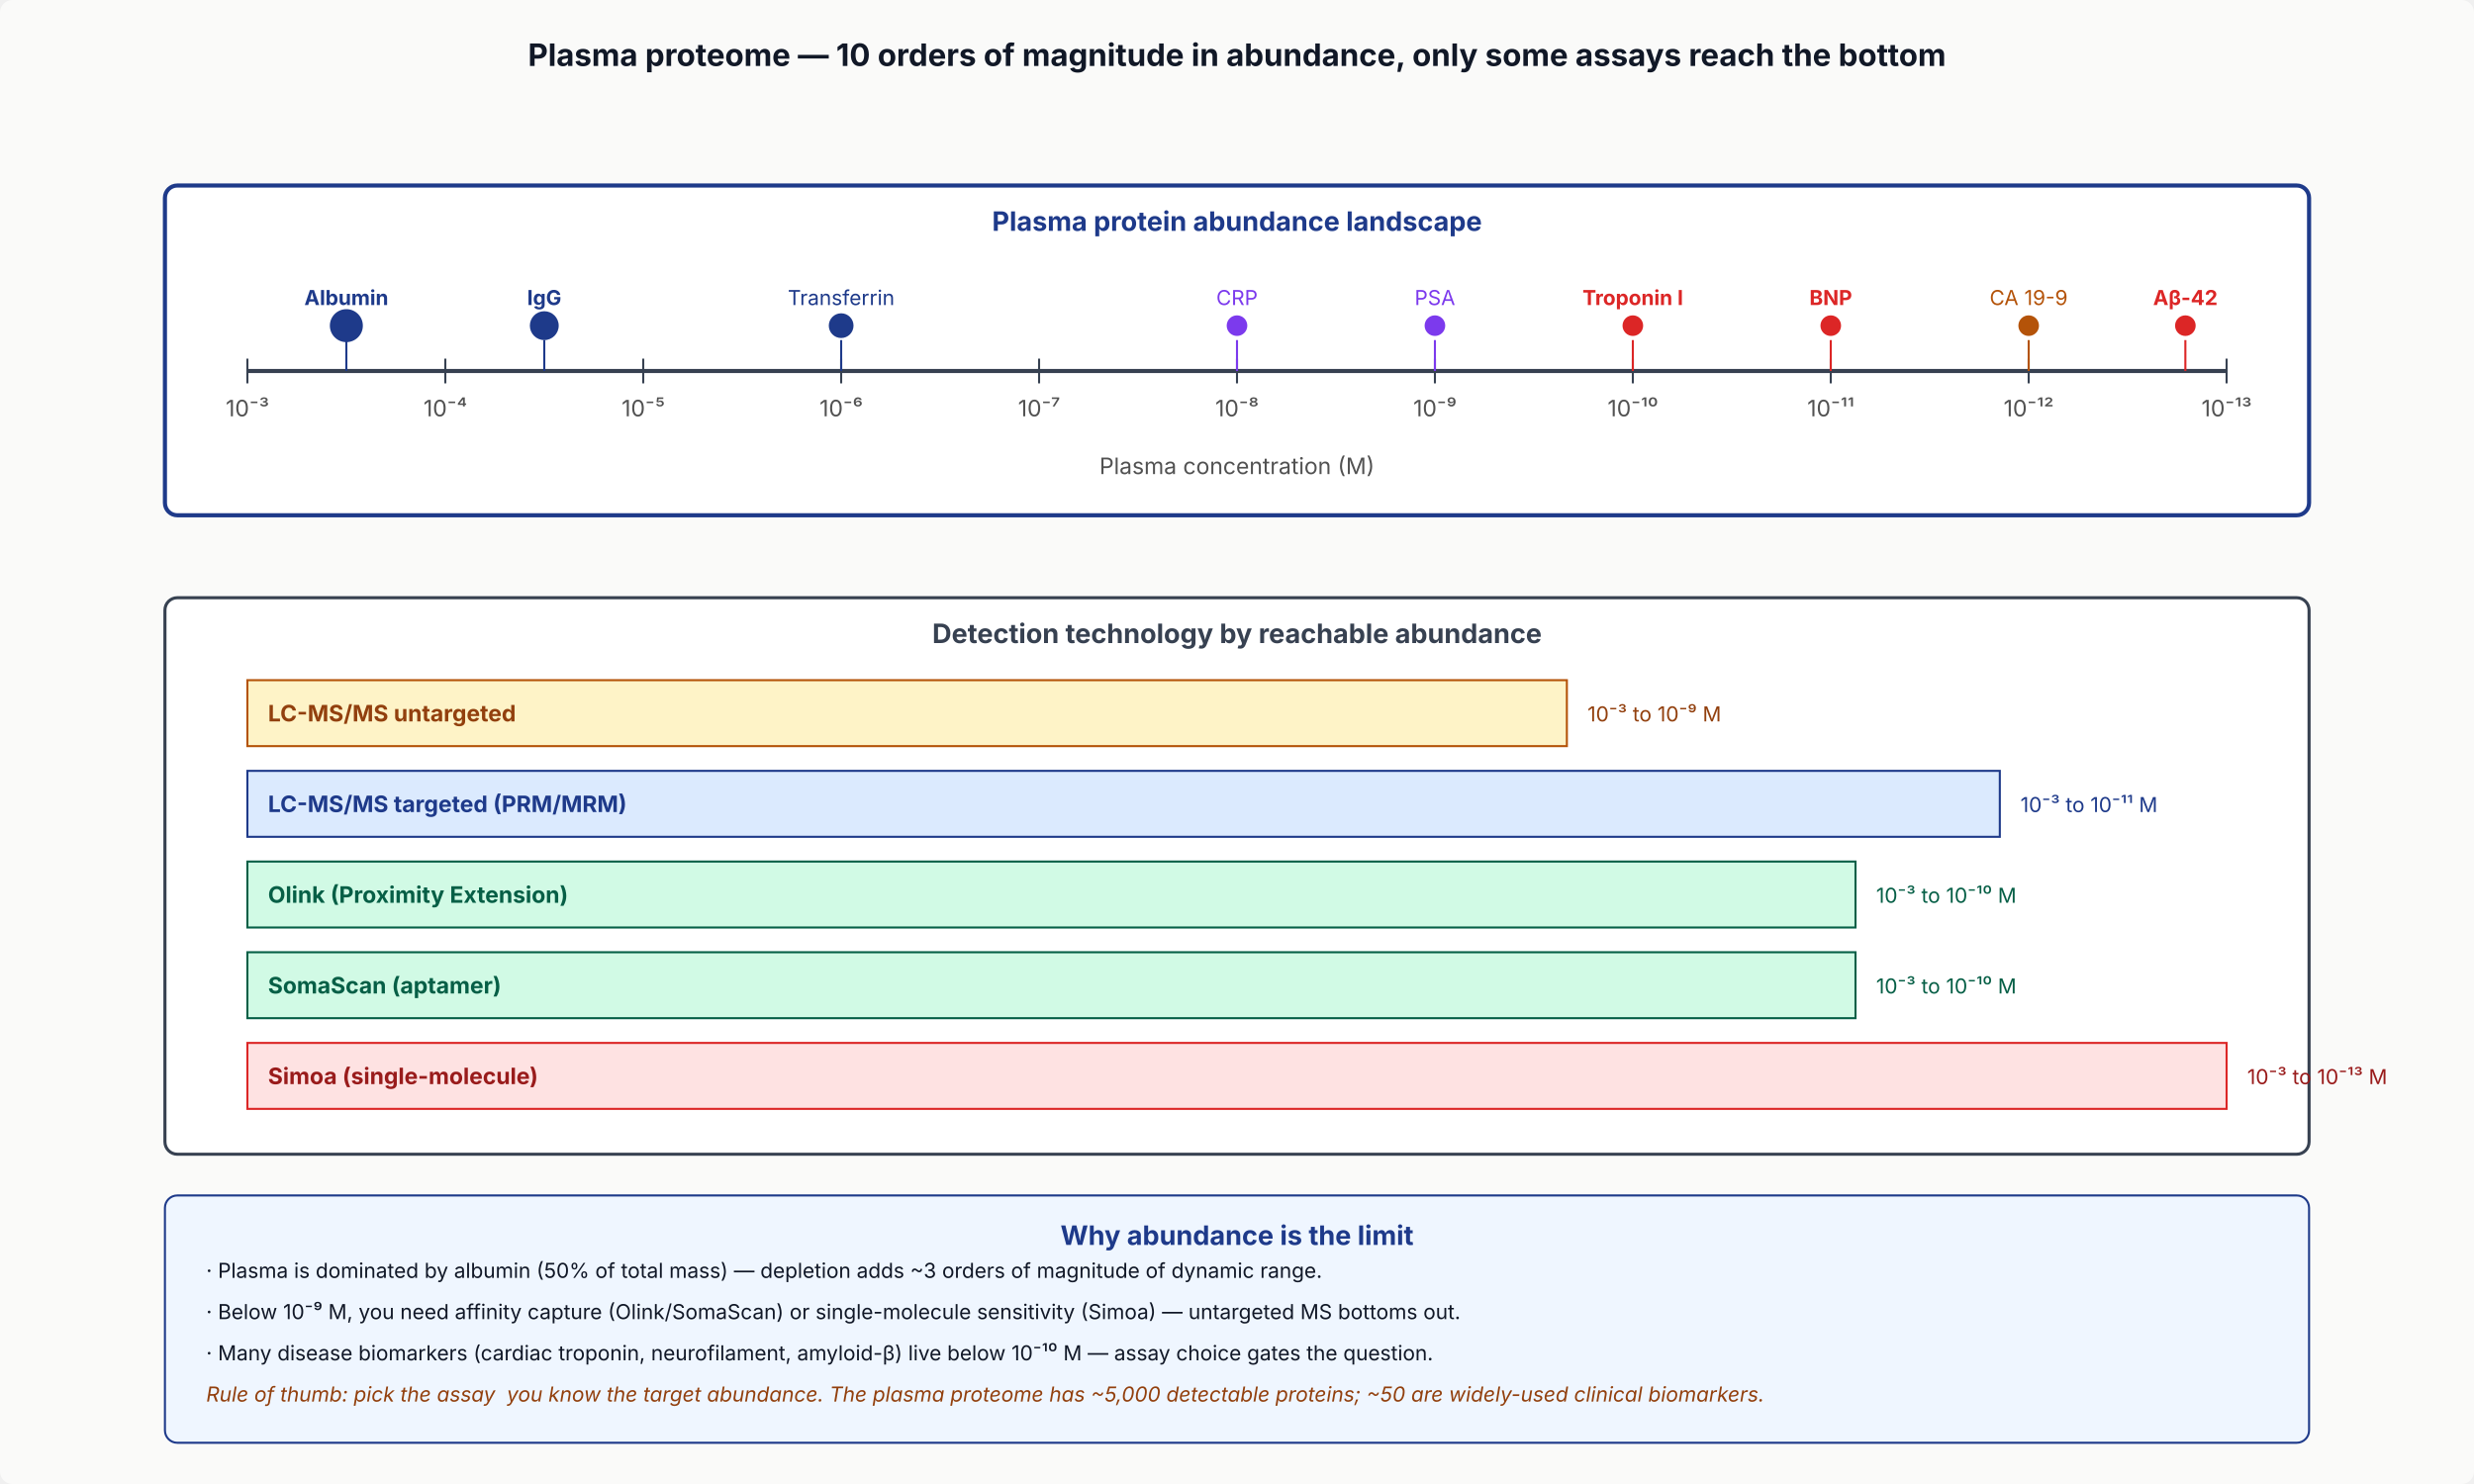
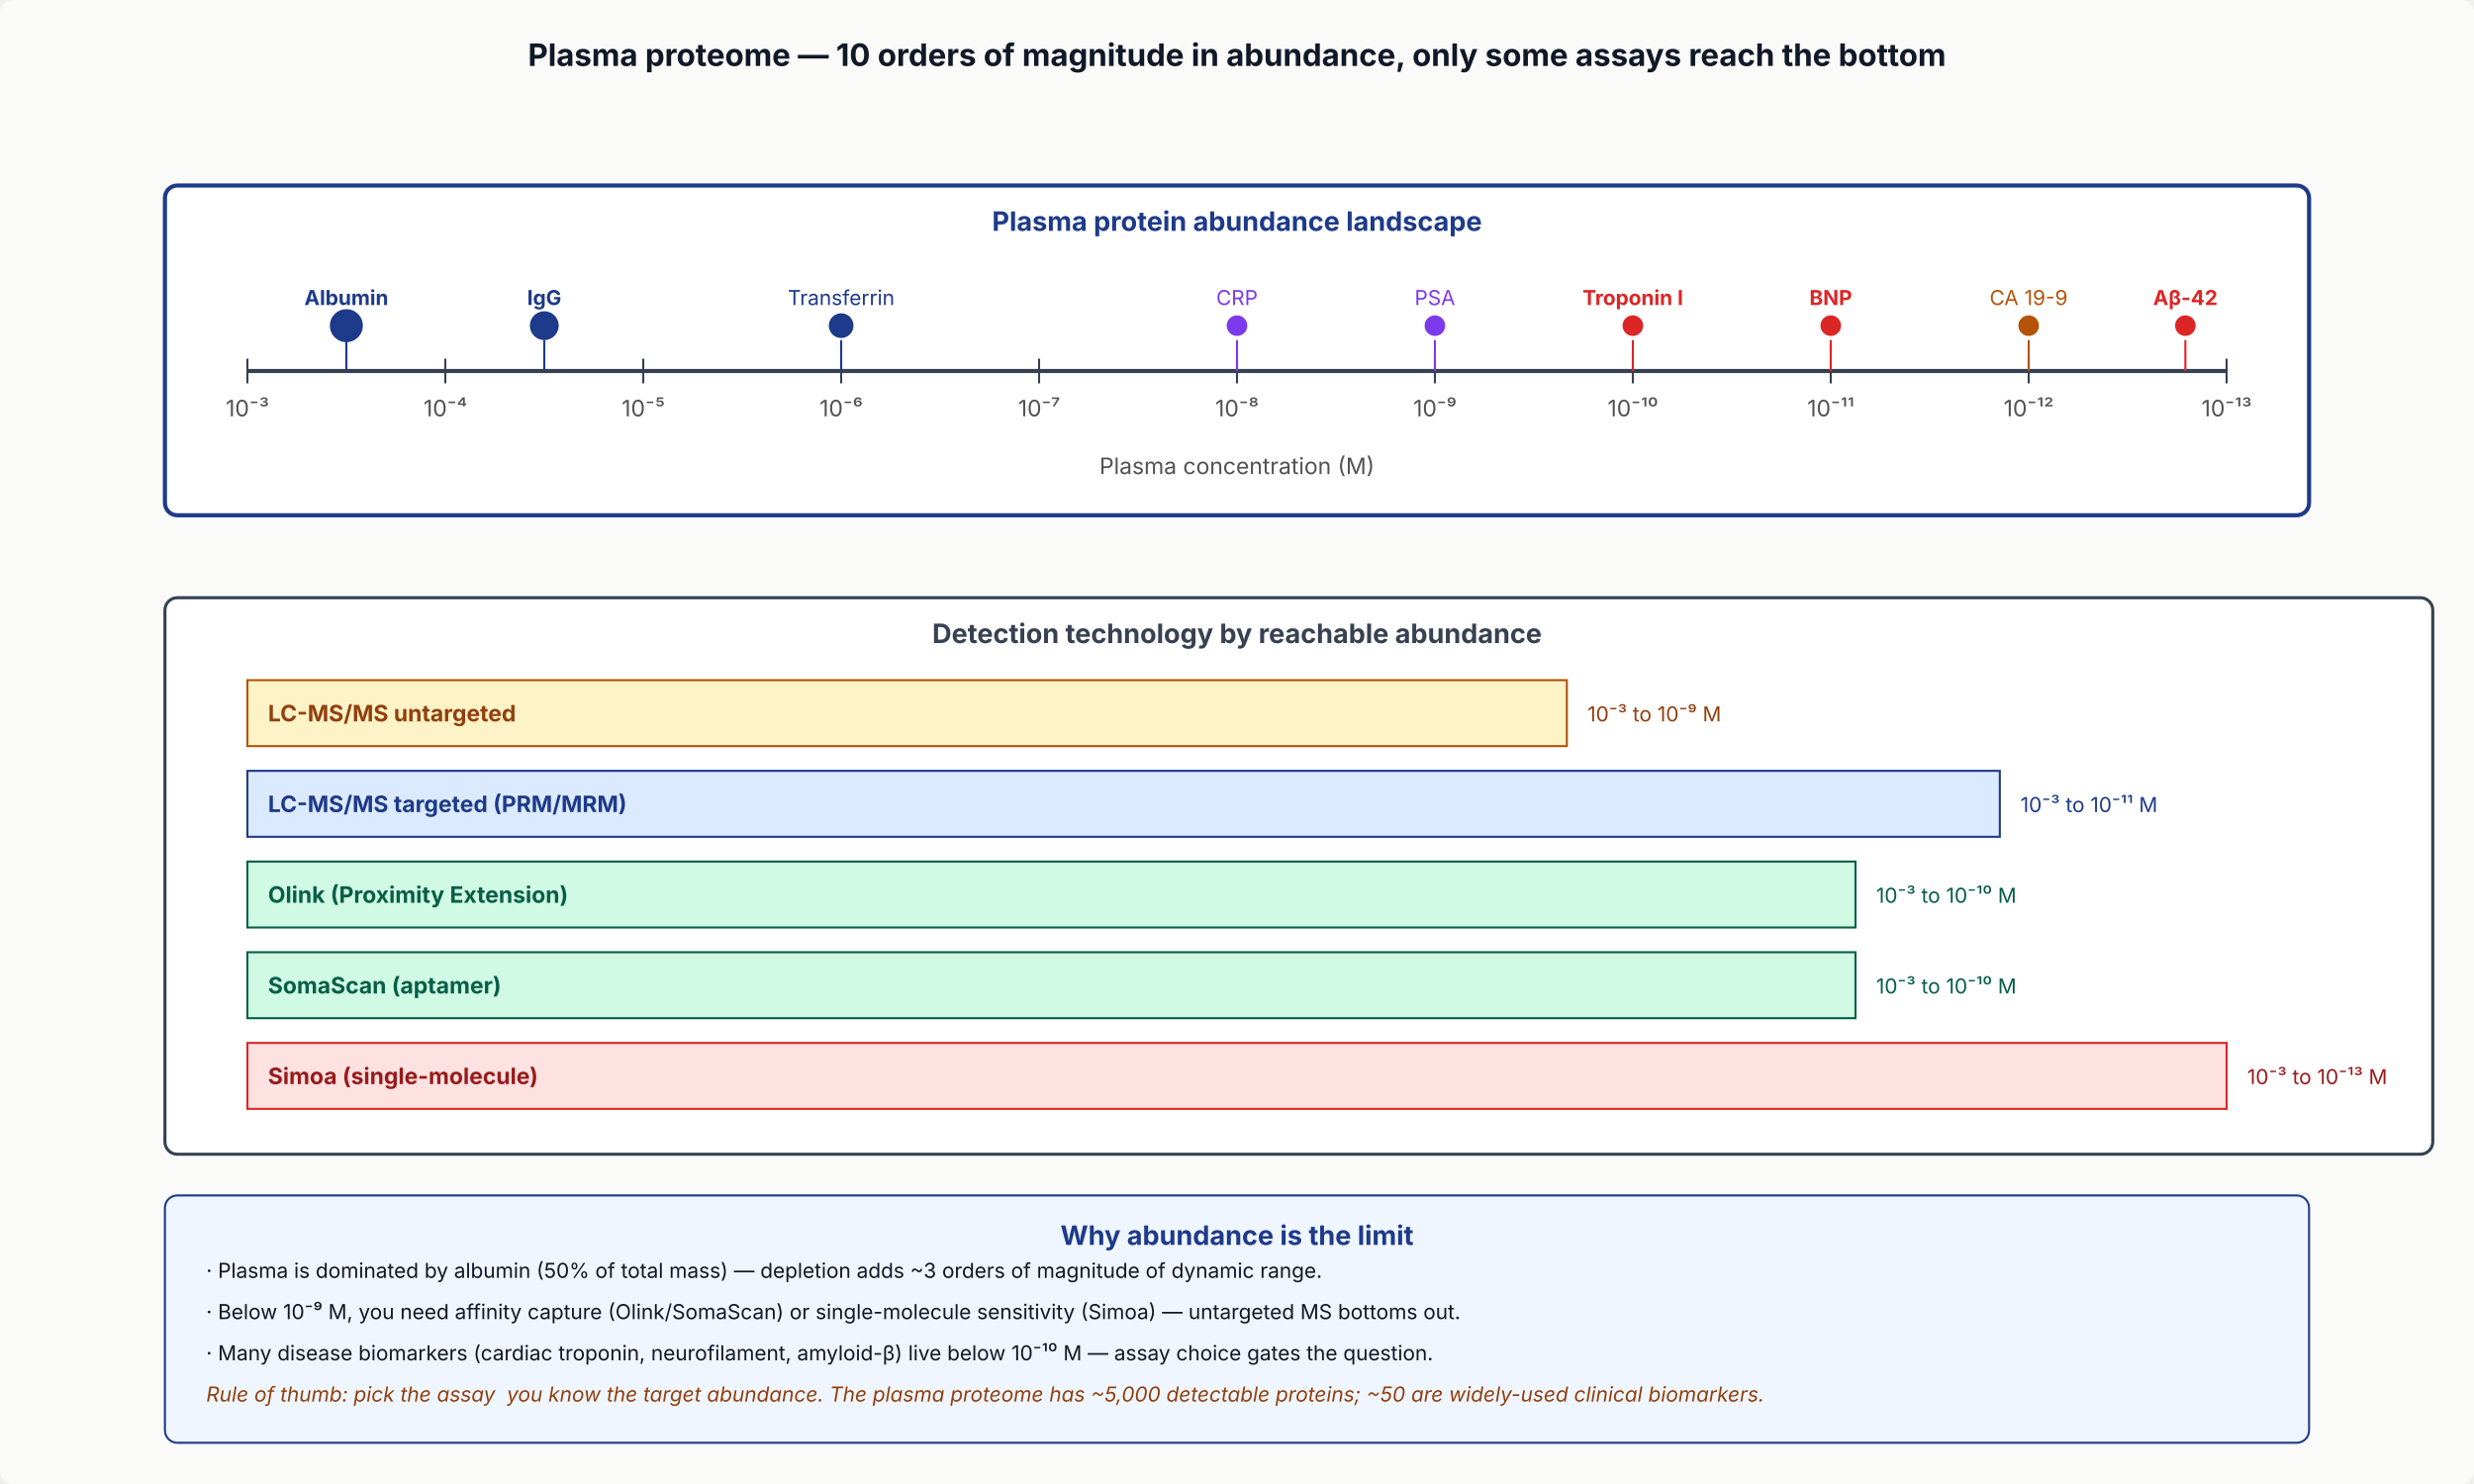
<svg xmlns="http://www.w3.org/2000/svg" viewBox="0 0 1200 720" width="1200" height="720" font-family="Inter, sans-serif">
  <defs>
    <style>text { font-family: Inter, sans-serif; } .mono { font-family: 'JetBrains Mono', monospace; font-size: 11px; }</style>
  </defs>
  <rect width="1200" height="720" fill="#fafaf9" rx="6" />
  <text x="600" y="32" text-anchor="middle" font-size="15" font-weight="700" fill="#111827">Plasma proteome — 10 orders of magnitude in abundance, only some assays reach the bottom</text>
  <g transform="translate(80,90)">
    <rect width="1040" height="160" fill="#fff" stroke="#1e3a8a" stroke-width="2" rx="6" />
    <text x="520" y="22" text-anchor="middle" font-size="13" font-weight="700" fill="#1e3a8a">Plasma protein abundance landscape</text>
    <g transform="translate(40,90)">
      <line x1="0" y1="0" x2="960" y2="0" stroke="#374151" stroke-width="2" />
      <g class="mono" font-size="9" fill="#525252" text-anchor="middle">
        <line x1="0" y1="-6" x2="0" y2="6" stroke="#374151" />
        <text x="0" y="22">10⁻³</text>
        <line x1="96" y1="-6" x2="96" y2="6" stroke="#374151" />
        <text x="96" y="22">10⁻⁴</text>
        <line x1="192" y1="-6" x2="192" y2="6" stroke="#374151" />
        <text x="192" y="22">10⁻⁵</text>
        <line x1="288" y1="-6" x2="288" y2="6" stroke="#374151" />
        <text x="288" y="22">10⁻⁶</text>
        <line x1="384" y1="-6" x2="384" y2="6" stroke="#374151" />
        <text x="384" y="22">10⁻⁷</text>
        <line x1="480" y1="-6" x2="480" y2="6" stroke="#374151" />
        <text x="480" y="22">10⁻⁸</text>
        <line x1="576" y1="-6" x2="576" y2="6" stroke="#374151" />
        <text x="576" y="22">10⁻⁹</text>
        <line x1="672" y1="-6" x2="672" y2="6" stroke="#374151" />
        <text x="672" y="22">10⁻¹⁰</text>
        <line x1="768" y1="-6" x2="768" y2="6" stroke="#374151" />
        <text x="768" y="22">10⁻¹¹</text>
        <line x1="864" y1="-6" x2="864" y2="6" stroke="#374151" />
        <text x="864" y="22">10⁻¹²</text>
        <line x1="960" y1="-6" x2="960" y2="6" stroke="#374151" />
        <text x="960" y="22">10⁻¹³</text>
      </g>
      <text x="480" y="50" text-anchor="middle" font-size="11" fill="#525252">Plasma concentration (M)</text>
      <g>
        <circle cx="48" cy="-22" r="8" fill="#1e3a8a" />
        <text x="48" y="-32" text-anchor="middle" font-size="10" font-weight="700" fill="#1e3a8a">Albumin</text>
        <line x1="48" y1="-15" x2="48" y2="0" stroke="#1e3a8a" stroke-width="1" />
        <circle cx="144" cy="-22" r="7" fill="#1e3a8a" />
        <text x="144" y="-32" text-anchor="middle" font-size="10" font-weight="700" fill="#1e3a8a">IgG</text>
        <line x1="144" y1="-15" x2="144" y2="0" stroke="#1e3a8a" stroke-width="1" />
        <circle cx="288" cy="-22" r="6" fill="#1e3a8a" />
        <text x="288" y="-32" text-anchor="middle" font-size="10" fill="#1e3a8a">Transferrin</text>
        <line x1="288" y1="-15" x2="288" y2="0" stroke="#1e3a8a" stroke-width="1" />
        <circle cx="480" cy="-22" r="5" fill="#7c3aed" />
        <text x="480" y="-32" text-anchor="middle" font-size="10" fill="#7c3aed">CRP</text>
        <line x1="480" y1="-15" x2="480" y2="0" stroke="#7c3aed" stroke-width="1" />
        <circle cx="576" cy="-22" r="5" fill="#7c3aed" />
        <text x="576" y="-32" text-anchor="middle" font-size="10" fill="#7c3aed">PSA</text>
        <line x1="576" y1="-15" x2="576" y2="0" stroke="#7c3aed" stroke-width="1" />
        <circle cx="672" cy="-22" r="5" fill="#dc2626" />
        <text x="672" y="-32" text-anchor="middle" font-size="10" font-weight="700" fill="#dc2626">Troponin I</text>
        <line x1="672" y1="-15" x2="672" y2="0" stroke="#dc2626" stroke-width="1" />
        <circle cx="768" cy="-22" r="5" fill="#dc2626" />
        <text x="768" y="-32" text-anchor="middle" font-size="10" font-weight="700" fill="#dc2626">BNP</text>
        <line x1="768" y1="-15" x2="768" y2="0" stroke="#dc2626" stroke-width="1" />
        <circle cx="864" cy="-22" r="5" fill="#b45309" />
        <text x="864" y="-32" text-anchor="middle" font-size="10" fill="#b45309">CA 19-9</text>
        <line x1="864" y1="-15" x2="864" y2="0" stroke="#b45309" stroke-width="1" />
        <circle cx="940" cy="-22" r="5" fill="#dc2626" />
        <text x="940" y="-32" text-anchor="middle" font-size="10" font-weight="700" fill="#dc2626">Aβ-42</text>
        <line x1="940" y1="-15" x2="940" y2="0" stroke="#dc2626" stroke-width="1" />
      </g>
    </g>
  </g>
  <g transform="translate(80,290)">
-     <rect width="1040" height="270" fill="#fff" stroke="#374151" stroke-width="1.5" rx="6" />
+     <rect width="1100" height="270" fill="#fff" stroke="#374151" stroke-width="1.5" rx="6" />
    <text x="520" y="22" text-anchor="middle" font-size="13" font-weight="700" fill="#374151">Detection technology by reachable abundance</text>
    <g transform="translate(40,40)">
      <rect x="0" y="0" width="640" height="32" fill="#fef3c7" stroke="#b45309" />
      <text x="10" y="20" font-size="11" fill="#92400e" font-weight="700">LC-MS/MS untargeted</text>
      <text x="650" y="20" font-size="10" fill="#92400e">10⁻³ to 10⁻⁹ M</text>
      <rect x="0" y="44" width="850" height="32" fill="#dbeafe" stroke="#1e3a8a" />
      <text x="10" y="64" font-size="11" fill="#1e3a8a" font-weight="700">LC-MS/MS targeted (PRM/MRM)</text>
      <text x="860" y="64" font-size="10" fill="#1e3a8a">10⁻³ to 10⁻¹¹ M</text>
      <rect x="0" y="88" width="780" height="32" fill="#d1fae5" stroke="#065f46" />
      <text x="10" y="108" font-size="11" fill="#065f46" font-weight="700">Olink (Proximity Extension)</text>
      <text x="790" y="108" font-size="10" fill="#065f46">10⁻³ to 10⁻¹⁰ M</text>
      <rect x="0" y="132" width="780" height="32" fill="#d1fae5" stroke="#065f46" />
      <text x="10" y="152" font-size="11" fill="#065f46" font-weight="700">SomaScan (aptamer)</text>
      <text x="790" y="152" font-size="10" fill="#065f46">10⁻³ to 10⁻¹⁰ M</text>
      <rect x="0" y="176" width="960" height="32" fill="#fee2e2" stroke="#dc2626" />
      <text x="10" y="196" font-size="11" fill="#991b1b" font-weight="700">Simoa (single-molecule)</text>
      <text x="970" y="196" font-size="10" fill="#991b1b">10⁻³ to 10⁻¹³ M</text>
    </g>
  </g>
  <g transform="translate(80,580)">
    <rect width="1040" height="120" fill="#eff6ff" stroke="#1e3a8a" rx="6" />
    <text x="520" y="24" text-anchor="middle" font-size="13" font-weight="700" fill="#1e3a8a">Why abundance is the limit</text>
    <g transform="translate(20,40)" font-size="10" fill="#111827">
      <text x="0" y="0">· Plasma is dominated by albumin (50% of total mass) — depletion adds ~3 orders of magnitude of dynamic range.</text>
      <text x="0" y="20">· Below 10⁻⁹ M, you need affinity capture (Olink/SomaScan) or single-molecule sensitivity (Simoa) — untargeted MS bottoms out.</text>
      <text x="0" y="40">· Many disease biomarkers (cardiac troponin, neurofilament, amyloid-β) live below 10⁻¹⁰ M — assay choice gates the question.</text>
      <text x="0" y="60" fill="#92400e" font-style="italic">Rule of thumb: pick the assay <em>after</em> you know the target abundance. The plasma proteome has ~5,000 detectable proteins; ~50 are widely-used clinical biomarkers.</text>
    </g>
  </g>
</svg>
